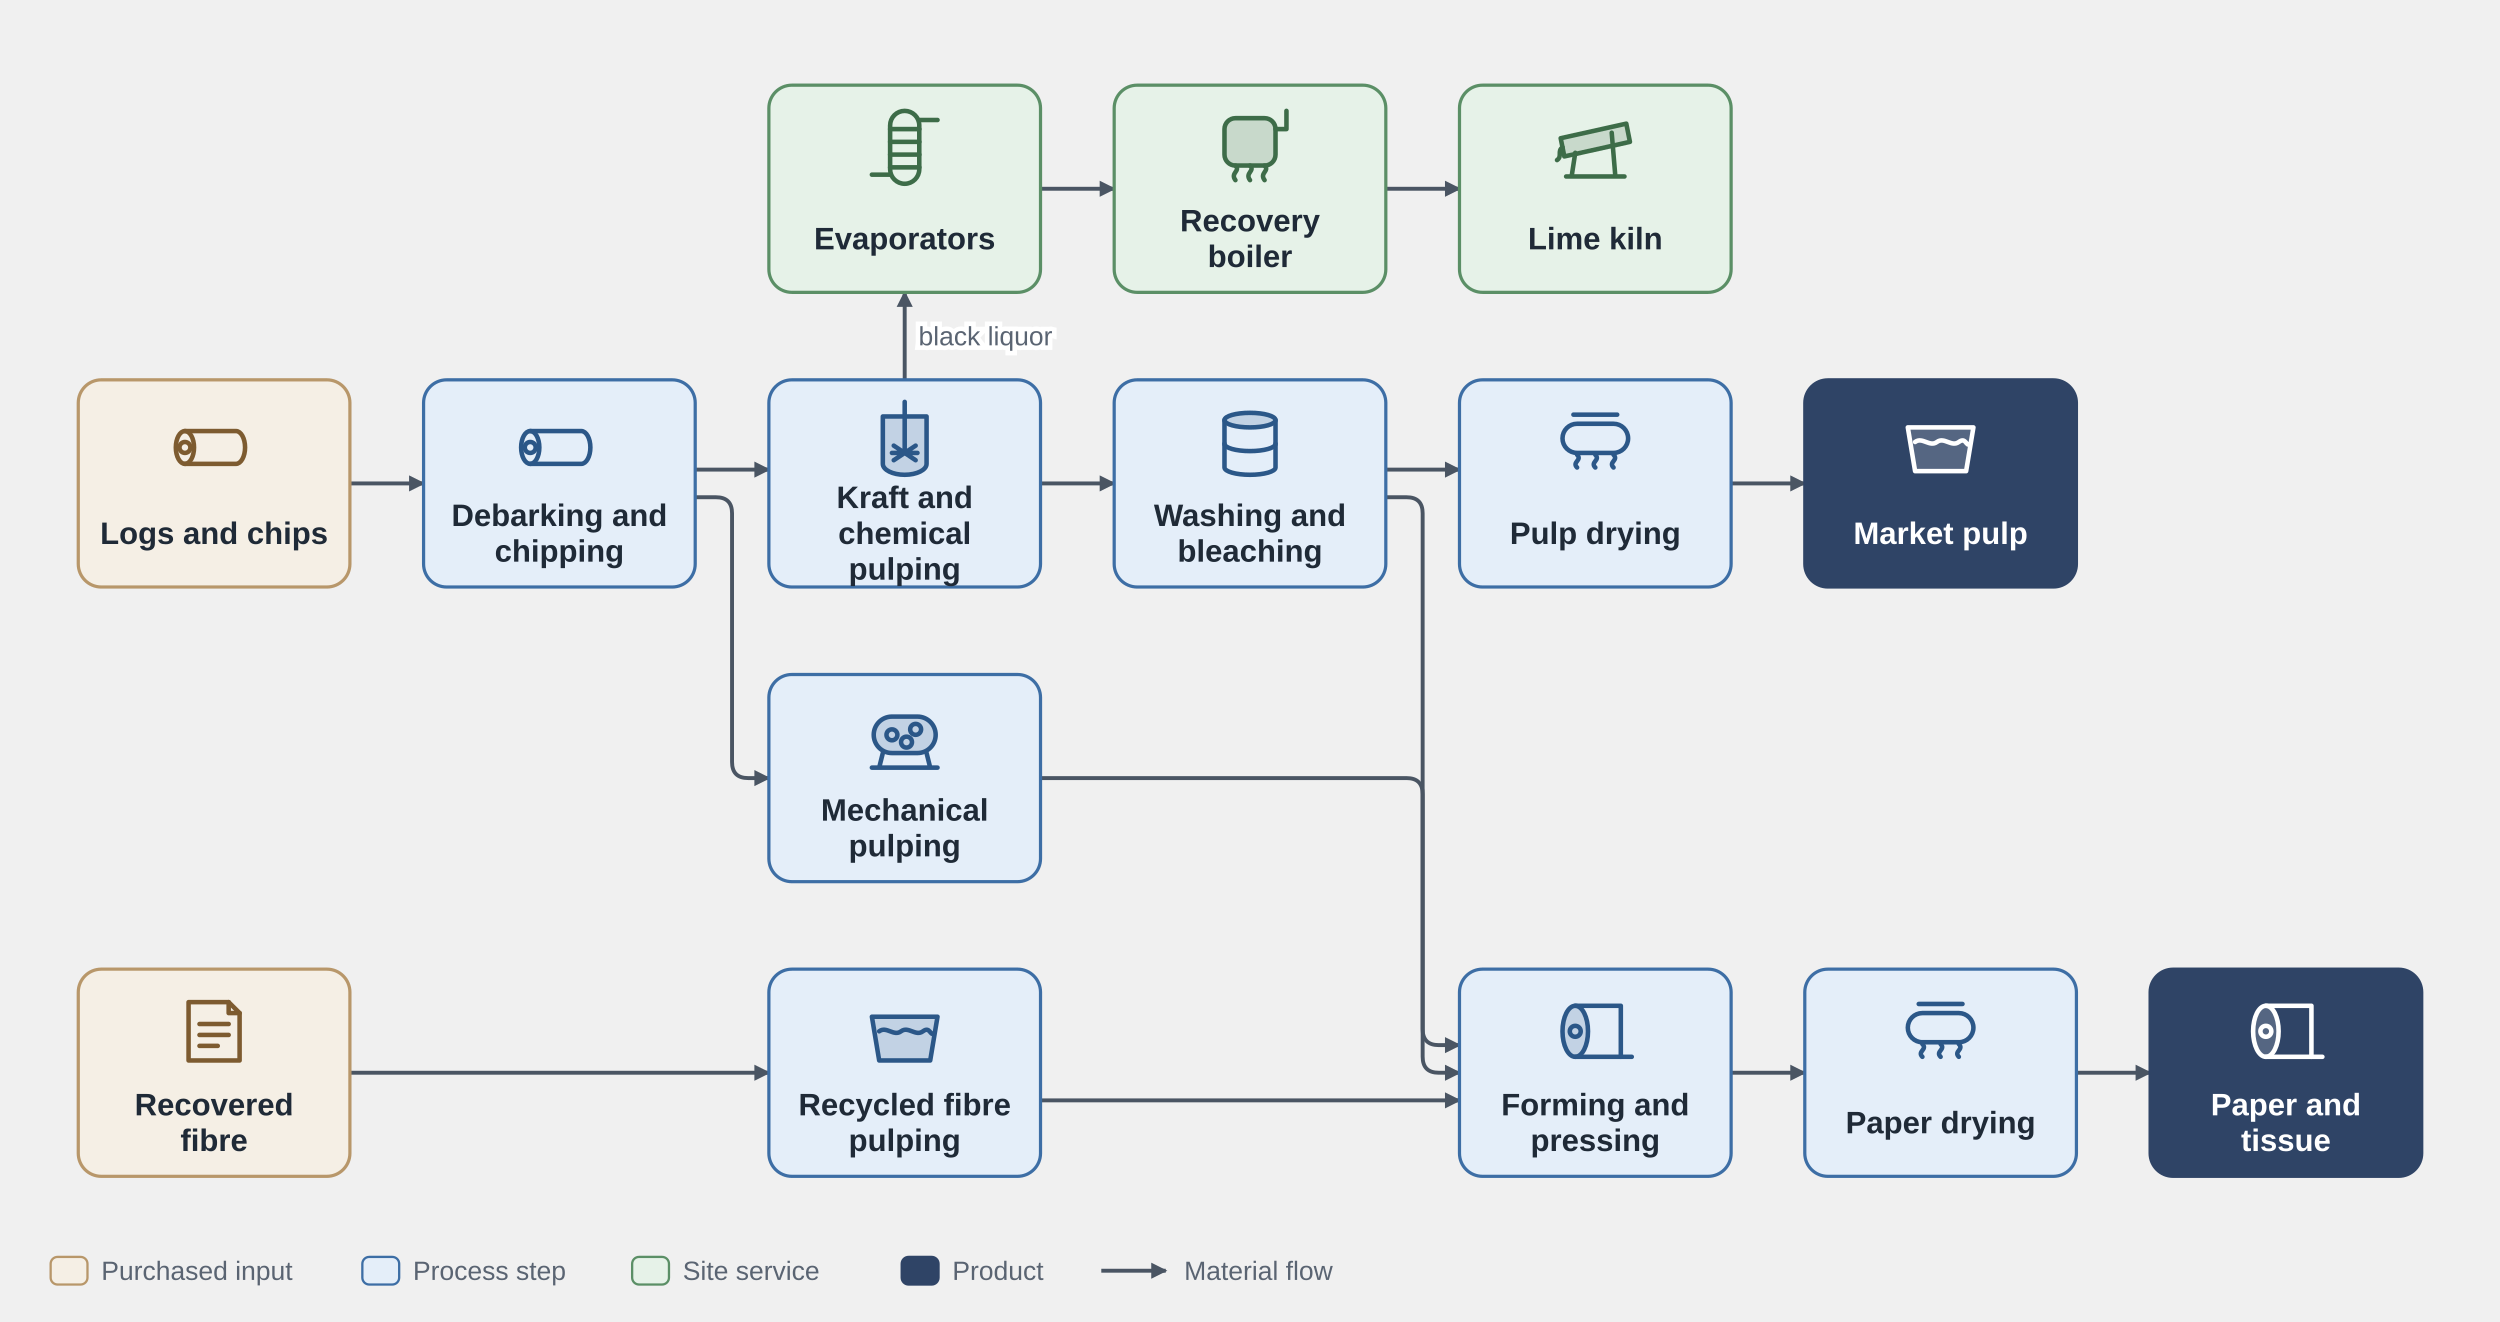
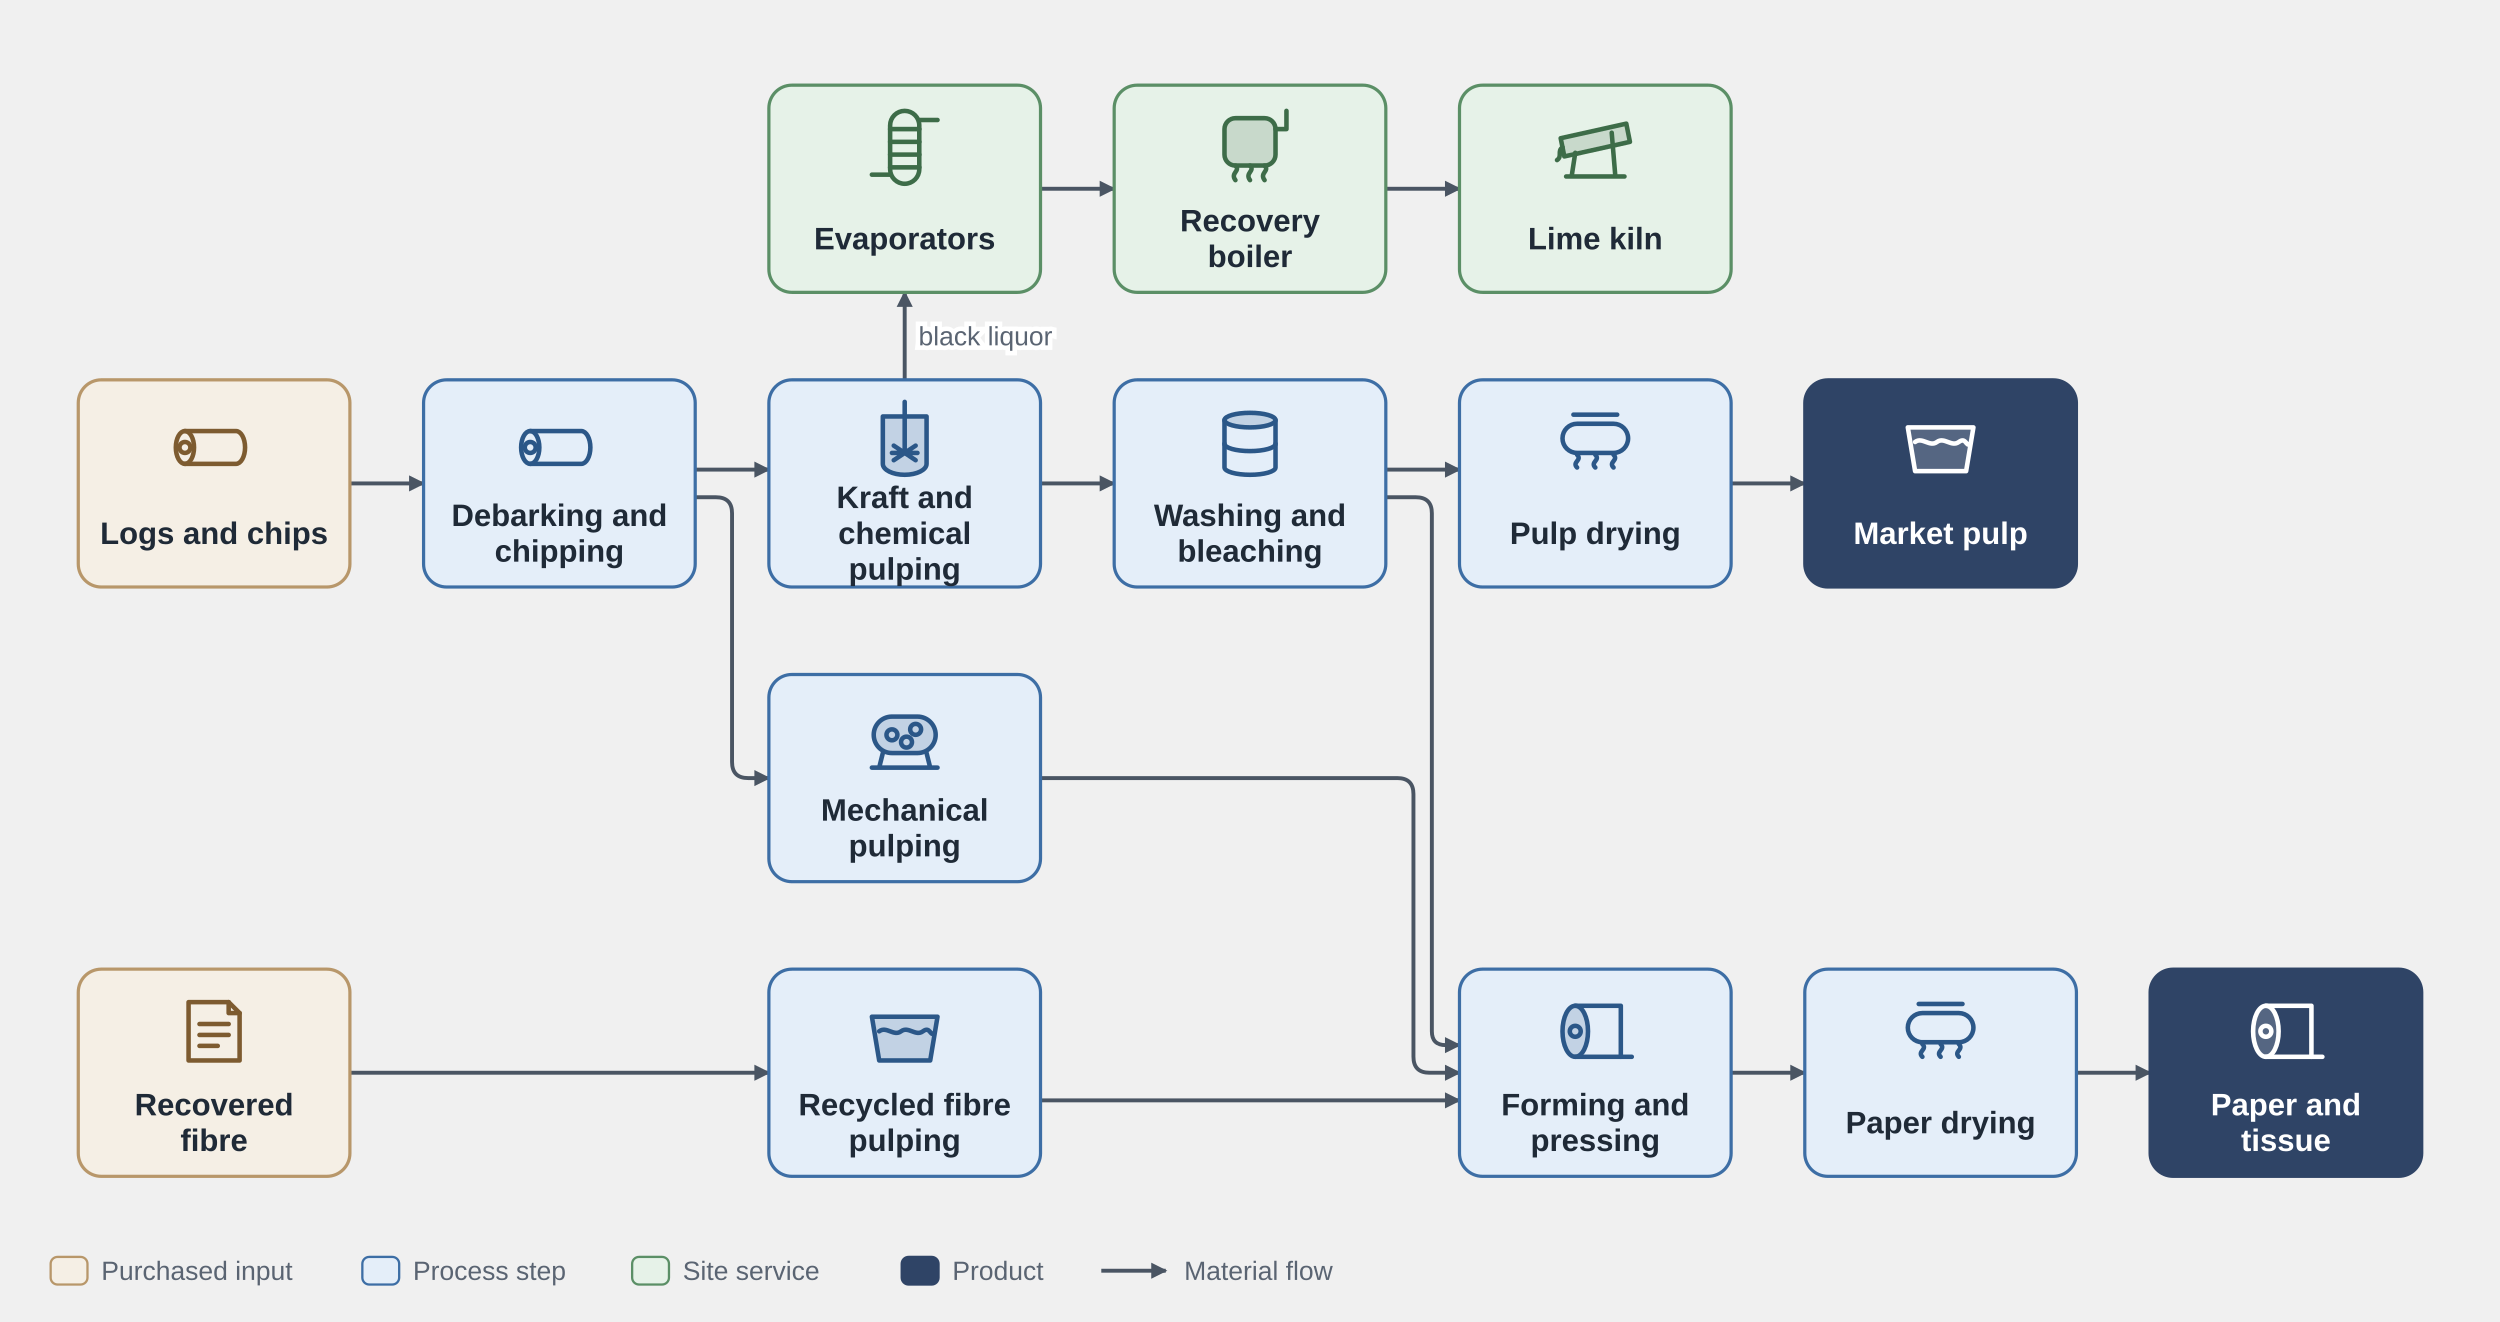
<svg xmlns="http://www.w3.org/2000/svg" viewBox="0 0 1086 574" width="1086" height="574" font-family="'Source Sans Pro', 'Source Sans 3', 'Segoe UI', 'Helvetica Neue', Arial, sans-serif" role="img" aria-label="Pulp and paper process flowchart">
  <defs>
    <symbol id="icon-boiler" viewBox="0 0 48 48">
      <g fill="none" stroke="currentColor" stroke-width="2.5" stroke-linecap="round" stroke-linejoin="round">
        <rect x="10" y="8" width="28" height="26" rx="6" fill="currentColor" fill-opacity="0.18" />
        <path d="M16 42 c-3-4 3-5 0-8 M24 42 c-3-4 3-5 0-8 M32 42 c-3-4 3-5 0-8" />
        <path d="M38 14 H44 V4" />
      </g>
    </symbol>
    <symbol id="icon-column" viewBox="0 0 48 48">
      <g fill="none" stroke="currentColor" stroke-width="2.5" stroke-linecap="round" stroke-linejoin="round">
        <rect x="16" y="4" width="16" height="40" rx="8" />
        <path d="M16 14 H32 M16 21 H32 M16 28 H32 M16 35 H32 M32 9 H42 M6 39 H16" />
      </g>
    </symbol>
    <symbol id="icon-dryer" viewBox="0 0 48 48">
      <g fill="none" stroke="currentColor" stroke-width="2.5" stroke-linecap="round" stroke-linejoin="round">
        <rect x="6" y="14" width="36" height="16" rx="8" />
        <path d="M14 38 c-3-3 3-4 0-7 M24 38 c-3-3 3-4 0-7 M34 38 c-3-3 3-4 0-7" />
        <path d="M12 9 H36" />
      </g>
    </symbol>
    <symbol id="icon-kiln" viewBox="0 0 48 48">
      <g fill="none" stroke="currentColor" stroke-width="2.5" stroke-linecap="round" stroke-linejoin="round">
        <path d="M5 19 L41 11 L43 21 L7 29 Z" fill="currentColor" fill-opacity="0.18" />
        <path d="M13 27 L11 40 M33 16 L35 40 M8 40 H40" />
        <path d="M3 31 c3-2 0-5 3-7" />
      </g>
    </symbol>
    <symbol id="icon-log" viewBox="0 0 48 48">
      <g fill="none" stroke="currentColor" stroke-width="2.5" stroke-linecap="round" stroke-linejoin="round">
        <path d="M8 18 H36 A5 9 0 0 1 36 36 H8" />
        <ellipse cx="8" cy="27" rx="5" ry="9" />
        <circle cx="8" cy="27" r="3" />
      </g>
    </symbol>
    <symbol id="icon-mill" viewBox="0 0 48 48">
      <g fill="none" stroke="currentColor" stroke-width="2.5" stroke-linecap="round" stroke-linejoin="round">
        <rect x="7" y="13" width="34" height="20" rx="10" fill="currentColor" fill-opacity="0.18" />
        <circle cx="17" cy="23" r="3" />
        <circle cx="25" cy="27" r="3" />
        <circle cx="30" cy="20" r="3" />
        <path d="M12 33 L10 41 M36 33 L38 41 M6 41 H42" />
      </g>
    </symbol>
    <symbol id="icon-paper" viewBox="0 0 48 48">
      <g fill="none" stroke="currentColor" stroke-width="2.5" stroke-linecap="round" stroke-linejoin="round">
        <path d="M10 8 H32 L38 14 V40 H10 Z" />
        <path d="M32 8 V14 H38 M16 20 H32 M16 26 H32 M16 32 H26" />
      </g>
    </symbol>
    <symbol id="icon-paper-roll" viewBox="0 0 48 48">
      <g fill="none" stroke="currentColor" stroke-width="2.5" stroke-linecap="round" stroke-linejoin="round">
        <ellipse cx="13" cy="24" rx="7" ry="14" fill="currentColor" fill-opacity="0.18" />
        <circle cx="13" cy="24" r="3" />
        <path d="M13 10 H38 V38 H13" />
        <path d="M38 38 L44 38" />
      </g>
    </symbol>
    <symbol id="icon-pulp" viewBox="0 0 48 48">
      <g fill="none" stroke="currentColor" stroke-width="2.5" stroke-linecap="round" stroke-linejoin="round">
        <path d="M6 16 H42 L38 40 H10 Z" fill="currentColor" fill-opacity="0.18" />
        <path d="M10 24 c4-3 8 3 12 0 s8 3 12 0 s4 3 6 1" />
      </g>
    </symbol>
    <symbol id="icon-reactor" viewBox="0 0 48 48">
      <g fill="none" stroke="currentColor" stroke-width="2.5" stroke-linecap="round" stroke-linejoin="round">
        <path d="M12 10 H36 V36 A12 6 0 0 1 12 36 Z" fill="currentColor" fill-opacity="0.18" />
        <path d="M24 2 V30 M17 30 H31 M18 26 L30 34 M30 26 L18 34" />
      </g>
    </symbol>
    <symbol id="icon-tank" viewBox="0 0 48 48">
      <g fill="none" stroke="currentColor" stroke-width="2.5" stroke-linecap="round" stroke-linejoin="round">
        <path d="M10 12 V38 A14 4 0 0 0 38 38 V12" />
        <ellipse cx="24" cy="12" rx="14" ry="4" fill="currentColor" fill-opacity="0.18" />
        <path d="M10 25 A14 4 0 0 0 38 25" />
      </g>
    </symbol>
    <marker id="arrow-material" viewBox="0 0 10 10" refX="9" refY="5" markerWidth="7" markerHeight="7" markerUnits="userSpaceOnUse" orient="auto-start-reverse">
      <path d="M 0 0 L 10 5 L 0 10 z" fill="#4a5563" />
    </marker>
    <marker id="arrow-energy" viewBox="0 0 10 10" refX="9" refY="5" markerWidth="7" markerHeight="7" markerUnits="userSpaceOnUse" orient="auto-start-reverse">
      <path d="M 0 0 L 10 5 L 0 10 z" fill="#c0691f" />
    </marker>
    <marker id="arrow-emission" viewBox="0 0 10 10" refX="9" refY="5" markerWidth="7" markerHeight="7" markerUnits="userSpaceOnUse" orient="auto-start-reverse">
      <path d="M 0 0 L 10 5 L 0 10 z" fill="#8a96a3" />
    </marker>
  </defs>
  <path d="M 152.0 210.0 L 184.0 210.0" fill="none" stroke="#4a5563" stroke-width="1.7" marker-end="url(#arrow-material)" />
  <path d="M 302.0 204.0 L 334.0 204.0" fill="none" stroke="#4a5563" stroke-width="1.7" marker-end="url(#arrow-material)" />
  <path d="M 302.0 216.0 L 311.0 216.0 Q 318.0 216.0 318.0 223.0 L 318.0 331.0 Q 318.0 338.0 325.0 338.0 L 334.0 338.0" fill="none" stroke="#4a5563" stroke-width="1.7" marker-end="url(#arrow-material)" />
  <path d="M 152.0 466.0 L 334.0 466.0" fill="none" stroke="#4a5563" stroke-width="1.7" marker-end="url(#arrow-material)" />
  <path d="M 393.0 165.0 L 393.0 127.0" fill="none" stroke="#4a5563" stroke-width="1.7" marker-end="url(#arrow-material)" />
  <text x="399.0" y="150.0" text-anchor="start" font-size="11.5" fill="#5a6472" stroke="#ffffff" stroke-width="4" paint-order="stroke">black liquor</text>
  <path d="M 452.0 82.0 L 484.0 82.0" fill="none" stroke="#4a5563" stroke-width="1.7" marker-end="url(#arrow-material)" />
  <path d="M 602.0 82.0 L 634.0 82.0" fill="none" stroke="#4a5563" stroke-width="1.7" marker-end="url(#arrow-material)" />
  <path d="M 452.0 210.0 L 484.0 210.0" fill="none" stroke="#4a5563" stroke-width="1.7" marker-end="url(#arrow-material)" />
  <path d="M 602.0 204.0 L 634.0 204.0" fill="none" stroke="#4a5563" stroke-width="1.7" marker-end="url(#arrow-material)" />
  <path d="M 752.0 210.0 L 784.0 210.0" fill="none" stroke="#4a5563" stroke-width="1.7" marker-end="url(#arrow-material)" />
-   <path d="M 602.0 216.0 L 611.0 216.0 Q 618.0 216.0 618.0 223.0 L 618.0 447.0 Q 618.0 454.0 625.0 454.0 L 634.0 454.0" fill="none" stroke="#4a5563" stroke-width="1.7" marker-end="url(#arrow-material)" />
-   <path d="M 452.0 338.0 L 611.0 338.0 Q 618.0 338.0 618.0 345.0 L 618.0 459.0 Q 618.0 466.0 625.0 466.0 L 634.0 466.0" fill="none" stroke="#4a5563" stroke-width="1.7" marker-end="url(#arrow-material)" />
+   <path d="M 602.0 216.0 L 615.0 216.0 Q 622.0 216.0 622.0 223.0 L 622.0 448.0 Q 622.0 454.0 628.0 454.0 L 634.0 454.0" fill="none" stroke="#4a5563" stroke-width="1.7" marker-end="url(#arrow-material)" />
+   <path d="M 452.0 338.0 L 607.0 338.0 Q 614.0 338.0 614.0 345.0 L 614.0 459.0 Q 614.0 466.0 621.0 466.0 L 634.0 466.0" fill="none" stroke="#4a5563" stroke-width="1.7" marker-end="url(#arrow-material)" />
  <path d="M 452.0 478.0 L 634.0 478.0" fill="none" stroke="#4a5563" stroke-width="1.7" marker-end="url(#arrow-material)" />
  <path d="M 752.0 466.0 L 784.0 466.0" fill="none" stroke="#4a5563" stroke-width="1.7" marker-end="url(#arrow-material)" />
  <path d="M 902.0 466.0 L 934.0 466.0" fill="none" stroke="#4a5563" stroke-width="1.7" marker-end="url(#arrow-material)" />
  <g>
    <rect x="34.0" y="165.0" width="118" height="90" rx="10" fill="#f5efe5" stroke="#b8976a" stroke-width="1.4" />
    <use href="#icon-log" x="74.0" y="173.0" width="38" height="38" style="color:#7d5b30" />
    <text x="93.0" y="236.3" text-anchor="middle" font-size="13.5" font-weight="600" fill="#1f2a37">Logs and chips</text>
  </g>
  <g>
    <rect x="34.0" y="421.0" width="118" height="90" rx="10" fill="#f5efe5" stroke="#b8976a" stroke-width="1.4" />
    <use href="#icon-paper" x="74.0" y="429.0" width="38" height="38" style="color:#7d5b30" />
    <text x="93.0" y="484.5" text-anchor="middle" font-size="13.5" font-weight="600" fill="#1f2a37">Recovered</text>
    <text x="93.0" y="500.0" text-anchor="middle" font-size="13.5" font-weight="600" fill="#1f2a37">fibre</text>
  </g>
  <g>
    <rect x="184.0" y="165.0" width="118" height="90" rx="10" fill="#e4eef9" stroke="#3d6ea5" stroke-width="1.4" />
    <use href="#icon-log" x="224.0" y="173.0" width="38" height="38" style="color:#2b5788" />
    <text x="243.0" y="228.5" text-anchor="middle" font-size="13.5" font-weight="600" fill="#1f2a37">Debarking and</text>
    <text x="243.0" y="244.0" text-anchor="middle" font-size="13.5" font-weight="600" fill="#1f2a37">chipping</text>
  </g>
  <g>
    <rect x="334.0" y="165.0" width="118" height="90" rx="10" fill="#e4eef9" stroke="#3d6ea5" stroke-width="1.4" />
    <use href="#icon-reactor" x="374.0" y="173.0" width="38" height="38" style="color:#2b5788" />
    <text x="393.0" y="220.7" text-anchor="middle" font-size="13.5" font-weight="600" fill="#1f2a37">Kraft and</text>
    <text x="393.0" y="236.3" text-anchor="middle" font-size="13.5" font-weight="600" fill="#1f2a37">chemical</text>
    <text x="393.0" y="251.8" text-anchor="middle" font-size="13.5" font-weight="600" fill="#1f2a37">pulping</text>
  </g>
  <g>
    <rect x="334.0" y="293.0" width="118" height="90" rx="10" fill="#e4eef9" stroke="#3d6ea5" stroke-width="1.4" />
    <use href="#icon-mill" x="374.0" y="301.0" width="38" height="38" style="color:#2b5788" />
    <text x="393.0" y="356.5" text-anchor="middle" font-size="13.5" font-weight="600" fill="#1f2a37">Mechanical</text>
    <text x="393.0" y="372.0" text-anchor="middle" font-size="13.5" font-weight="600" fill="#1f2a37">pulping</text>
  </g>
  <g>
    <rect x="334.0" y="421.0" width="118" height="90" rx="10" fill="#e4eef9" stroke="#3d6ea5" stroke-width="1.4" />
    <use href="#icon-pulp" x="374.0" y="429.0" width="38" height="38" style="color:#2b5788" />
    <text x="393.0" y="484.5" text-anchor="middle" font-size="13.5" font-weight="600" fill="#1f2a37">Recycled fibre</text>
    <text x="393.0" y="500.0" text-anchor="middle" font-size="13.5" font-weight="600" fill="#1f2a37">pulping</text>
  </g>
  <g>
    <rect x="334.0" y="37.0" width="118" height="90" rx="10" fill="#e6f2e8" stroke="#5b8f66" stroke-width="1.4" />
    <use href="#icon-column" x="374.0" y="45.0" width="38" height="38" style="color:#3d6c48" />
    <text x="393.0" y="108.3" text-anchor="middle" font-size="13.5" font-weight="600" fill="#1f2a37">Evaporators</text>
  </g>
  <g>
    <rect x="484.0" y="37.0" width="118" height="90" rx="10" fill="#e6f2e8" stroke="#5b8f66" stroke-width="1.4" />
    <use href="#icon-boiler" x="524.0" y="45.0" width="38" height="38" style="color:#3d6c48" />
    <text x="543.0" y="100.5" text-anchor="middle" font-size="13.5" font-weight="600" fill="#1f2a37">Recovery</text>
    <text x="543.0" y="116.0" text-anchor="middle" font-size="13.5" font-weight="600" fill="#1f2a37">boiler</text>
  </g>
  <g>
    <rect x="634.0" y="37.0" width="118" height="90" rx="10" fill="#e6f2e8" stroke="#5b8f66" stroke-width="1.4" />
    <use href="#icon-kiln" x="674.0" y="45.0" width="38" height="38" style="color:#3d6c48" />
    <text x="693.0" y="108.3" text-anchor="middle" font-size="13.5" font-weight="600" fill="#1f2a37">Lime kiln</text>
  </g>
  <g>
    <rect x="484.0" y="165.0" width="118" height="90" rx="10" fill="#e4eef9" stroke="#3d6ea5" stroke-width="1.4" />
    <use href="#icon-tank" x="524.0" y="173.0" width="38" height="38" style="color:#2b5788" />
    <text x="543.0" y="228.5" text-anchor="middle" font-size="13.5" font-weight="600" fill="#1f2a37">Washing and</text>
    <text x="543.0" y="244.0" text-anchor="middle" font-size="13.5" font-weight="600" fill="#1f2a37">bleaching</text>
  </g>
  <g>
    <rect x="634.0" y="165.0" width="118" height="90" rx="10" fill="#e4eef9" stroke="#3d6ea5" stroke-width="1.4" />
    <use href="#icon-dryer" x="674.0" y="173.0" width="38" height="38" style="color:#2b5788" />
    <text x="693.0" y="236.3" text-anchor="middle" font-size="13.5" font-weight="600" fill="#1f2a37">Pulp drying</text>
  </g>
  <g>
    <rect x="784.0" y="165.0" width="118" height="90" rx="10" fill="#2f4466" stroke="#2f4466" stroke-width="1.4" />
    <use href="#icon-pulp" x="824.0" y="173.0" width="38" height="38" style="color:#ffffff" />
    <text x="843.0" y="236.3" text-anchor="middle" font-size="13.5" font-weight="600" fill="#ffffff">Market pulp</text>
  </g>
  <g>
    <rect x="634.0" y="421.0" width="118" height="90" rx="10" fill="#e4eef9" stroke="#3d6ea5" stroke-width="1.4" />
    <use href="#icon-paper-roll" x="674.0" y="429.0" width="38" height="38" style="color:#2b5788" />
    <text x="693.0" y="484.5" text-anchor="middle" font-size="13.5" font-weight="600" fill="#1f2a37">Forming and</text>
    <text x="693.0" y="500.0" text-anchor="middle" font-size="13.5" font-weight="600" fill="#1f2a37">pressing</text>
  </g>
  <g>
    <rect x="784.0" y="421.0" width="118" height="90" rx="10" fill="#e4eef9" stroke="#3d6ea5" stroke-width="1.4" />
    <use href="#icon-dryer" x="824.0" y="429.0" width="38" height="38" style="color:#2b5788" />
    <text x="843.0" y="492.3" text-anchor="middle" font-size="13.5" font-weight="600" fill="#1f2a37">Paper drying</text>
  </g>
  <g>
    <rect x="934.0" y="421.0" width="118" height="90" rx="10" fill="#2f4466" stroke="#2f4466" stroke-width="1.4" />
    <use href="#icon-paper-roll" x="974.0" y="429.0" width="38" height="38" style="color:#ffffff" />
    <text x="993.0" y="484.5" text-anchor="middle" font-size="13.5" font-weight="600" fill="#ffffff">Paper and</text>
    <text x="993.0" y="500.0" text-anchor="middle" font-size="13.5" font-weight="600" fill="#ffffff">tissue</text>
  </g>
  <rect x="22.0" y="546" width="16" height="12" rx="3" fill="#f5efe5" stroke="#b8976a" />
  <text x="44.0" y="556" font-size="11.5" fill="#5a6472">Purchased input</text>
  <rect x="157.4" y="546" width="16" height="12" rx="3" fill="#e4eef9" stroke="#3d6ea5" />
  <text x="179.4" y="556" font-size="11.5" fill="#5a6472">Process step</text>
  <rect x="274.6" y="546" width="16" height="12" rx="3" fill="#e6f2e8" stroke="#5b8f66" />
  <text x="296.6" y="556" font-size="11.5" fill="#5a6472">Site service</text>
  <rect x="391.7" y="546" width="16" height="12" rx="3" fill="#2f4466" stroke="#2f4466" />
  <text x="413.7" y="556" font-size="11.5" fill="#5a6472">Product</text>
  <path d="M 478.4 552 H 506.4" stroke="#4a5563" stroke-width="1.7" marker-end="url(#arrow-material)" />
  <text x="514.4" y="556" font-size="11.5" fill="#5a6472">Material flow</text>
</svg>
